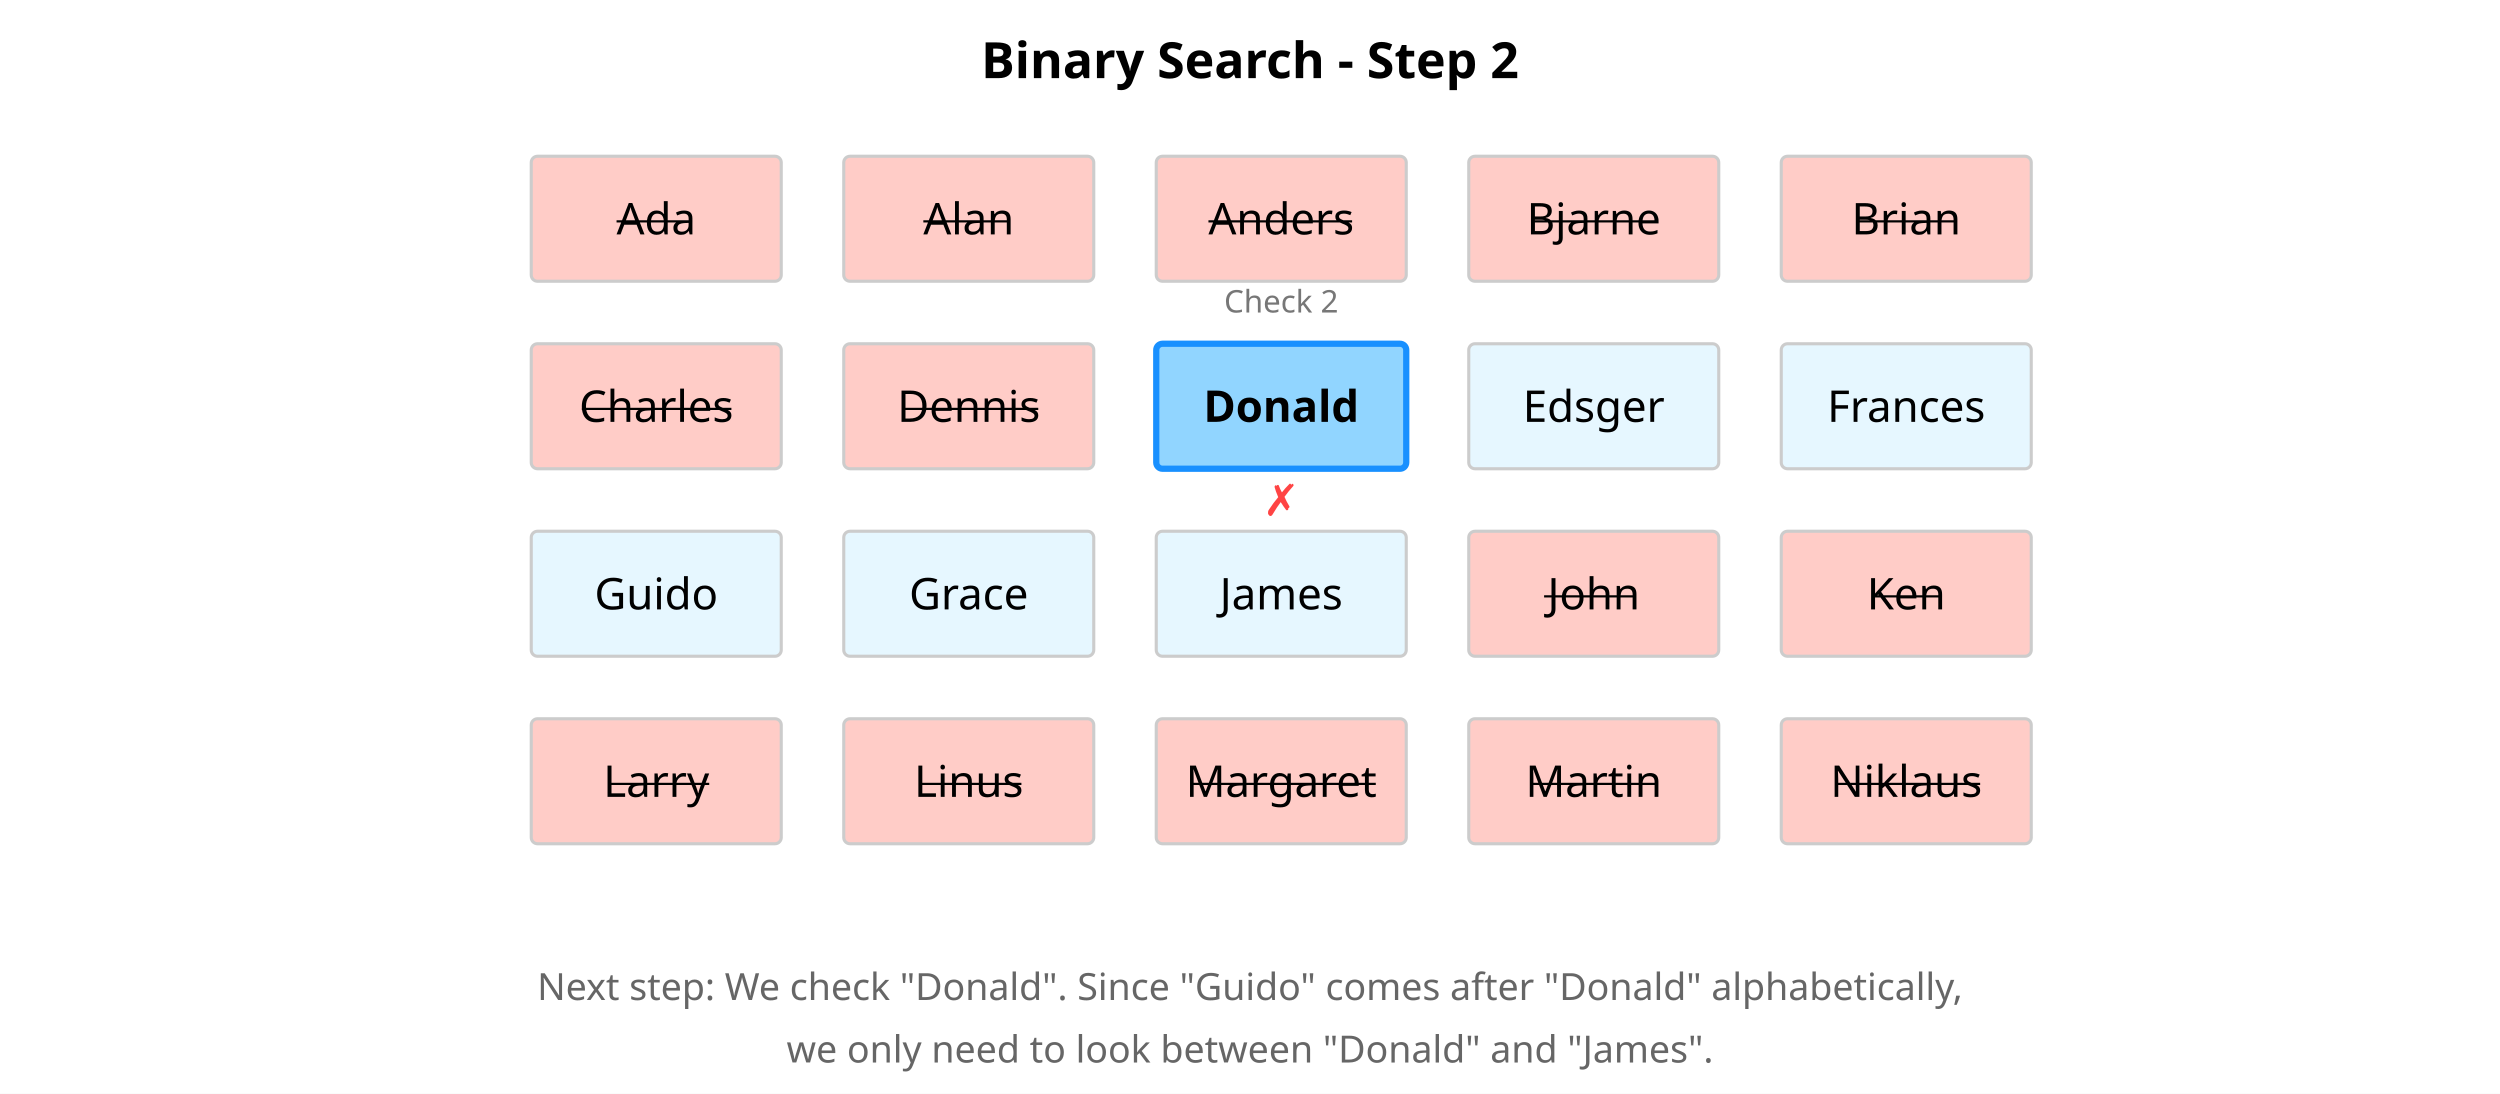
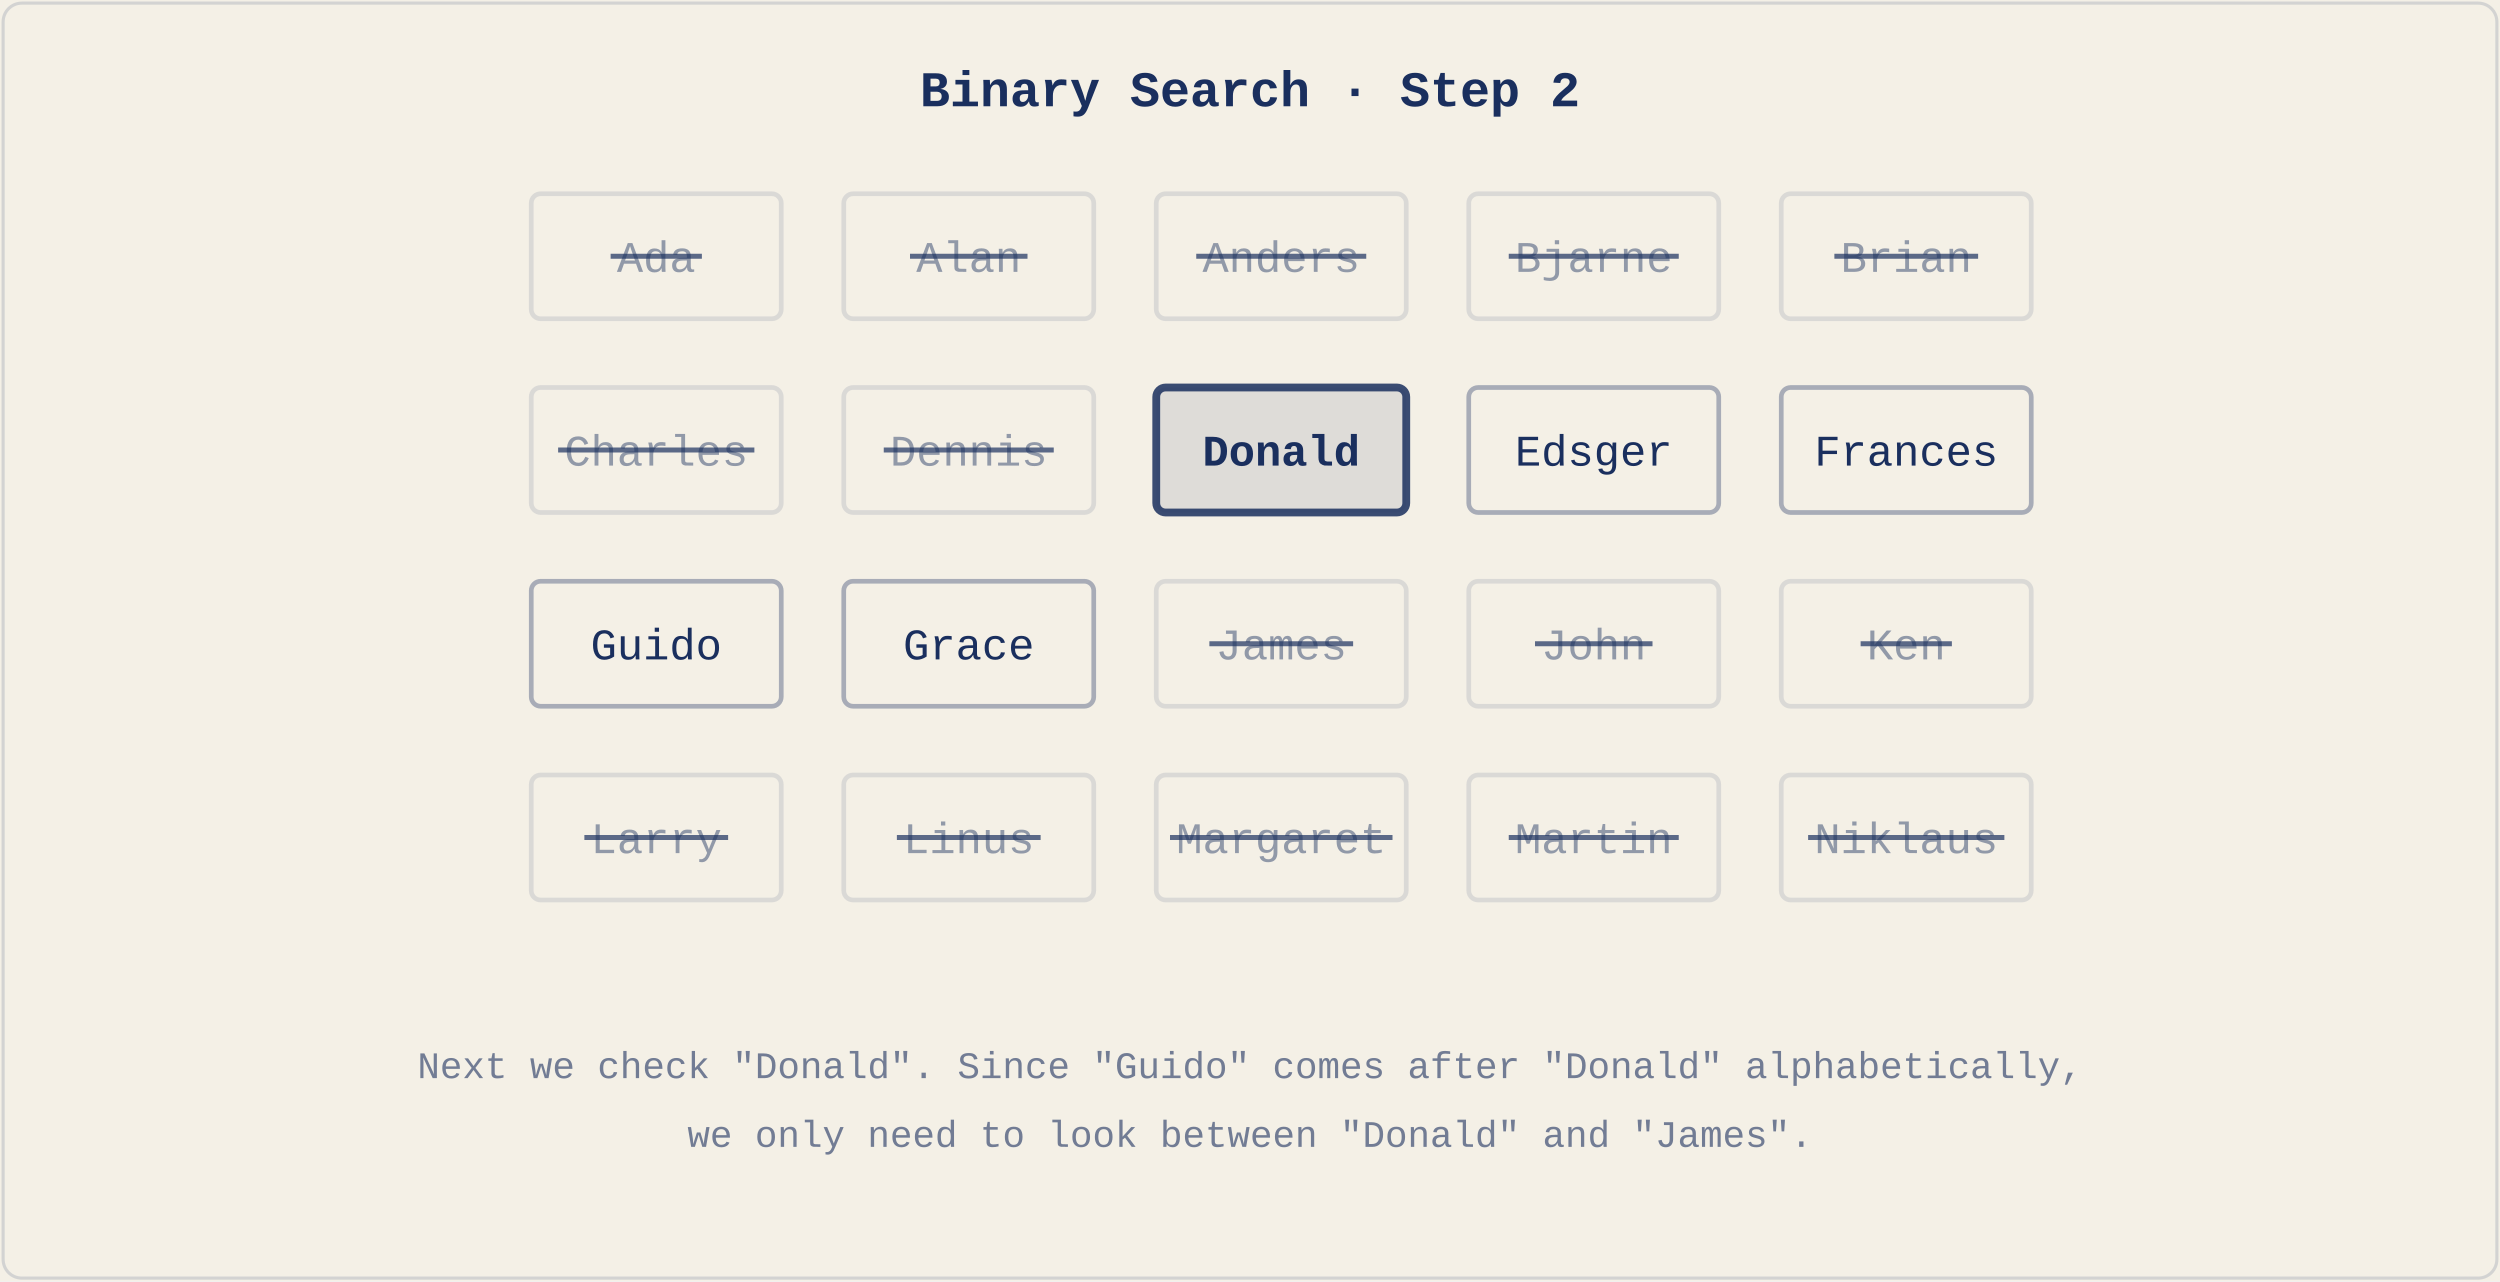
- <svg xmlns="http://www.w3.org/2000/svg" viewBox="0 0 800 350">
+ <svg xmlns="http://www.w3.org/2000/svg" viewBox="0 0 800 410">
  <style>
-     .box { stroke: #ccc; stroke-width: 1; }
-     .highlight { fill: #e6f7ff; }
-     .current { fill: #91d5ff; stroke: #1890ff; stroke-width: 2; }
-     .eliminated { fill: #ffccc7; }
-     text { font-family: sans-serif; text-anchor: middle; }
+     text { font-family: 'Courier New', 'Courier', monospace; text-anchor: middle; fill: #1a2f5e; }
+     .title { font-size: 16px; font-weight: bold; }
    .name { font-size: 14px; }
-     .step { font-size: 10px; fill: #777; }
-     .result { font-size: 14px; font-weight: bold; }
-     .fail { fill: #f44; }
-     .pass { fill: #52c41a; }
-     .caption { font-size: 12px; fill: #666; }
-     .strike { text-decoration: line-through; }
+     .caption { font-size: 12px; opacity: 0.6; }
+ 
+     .box { fill: #f4f0e6; stroke: #1a2f5e; stroke-width: 1.5; stroke-opacity: 0.35; }
+     .current { fill: #1a2f5e; fill-opacity: 0.10; stroke-opacity: 0.85; stroke-width: 2.5; }
+     .eliminated { stroke-opacity: 0.12; }
+     .found { fill: #1a2f5e; stroke-opacity: 0; }
+     .ring { fill: none; stroke: #1a2f5e; stroke-width: 1.2; stroke-opacity: 0.35; stroke-dasharray: 5 4; }
+     .strike { stroke: #1a2f5e; stroke-opacity: 0.7; stroke-width: 1.6; }
+ 
+     .faded { fill-opacity: 0.45; }
+     .pending { fill-opacity: 0.4; }
+     .midname { font-weight: bold; }
+     .oncream { fill: #f4f0e6; font-weight: bold; }
+     .frame { fill: none; stroke: #1a2f5e; stroke-opacity: 0.15; }
  </style>
-   <rect width="800" height="350" fill="white" />
-   <text x="400" y="25" font-size="16" font-weight="bold">Binary Search - Step 2</text>
-   <g transform="translate(170, 50)">
-     <rect width="80" height="40" rx="2" class="box eliminated" />
-     <text x="40" y="25" class="name strike">Ada</text>
+   <rect width="800" height="410" fill="#f4f0e6" />
+   <rect x="1" y="1" width="798" height="408" rx="6" class="frame" />
+   <text x="400" y="34" class="title">Binary Search · Step 2</text>
+   <g transform="translate(170, 62)">
+     <rect width="80" height="40" rx="3" class="box eliminated" />
+     <text x="40" y="25" class="name faded">Ada</text>
+     <line x1="25.4" y1="20" x2="54.6" y2="20" class="strike" />
  </g>
-   <g transform="translate(270, 50)">
-     <rect width="80" height="40" rx="2" class="box eliminated" />
-     <text x="40" y="25" class="name strike">Alan</text>
+   <g transform="translate(270, 62)">
+     <rect width="80" height="40" rx="3" class="box eliminated" />
+     <text x="40" y="25" class="name faded">Alan</text>
+     <line x1="21.2" y1="20" x2="58.8" y2="20" class="strike" />
  </g>
-   <g transform="translate(370, 50)">
-     <rect width="80" height="40" rx="2" class="box eliminated" />
-     <text x="40" y="25" class="name strike">Anders</text>
+   <g transform="translate(370, 62)">
+     <rect width="80" height="40" rx="3" class="box eliminated" />
+     <text x="40" y="25" class="name faded">Anders</text>
+     <line x1="12.8" y1="20" x2="67.2" y2="20" class="strike" />
  </g>
-   <g transform="translate(470, 50)">
-     <rect width="80" height="40" rx="2" class="box eliminated" />
-     <text x="40" y="25" class="name strike">Bjarne</text>
+   <g transform="translate(470, 62)">
+     <rect width="80" height="40" rx="3" class="box eliminated" />
+     <text x="40" y="25" class="name faded">Bjarne</text>
+     <line x1="12.8" y1="20" x2="67.2" y2="20" class="strike" />
  </g>
-   <g transform="translate(570, 50)">
-     <rect width="80" height="40" rx="2" class="box eliminated" />
-     <text x="40" y="25" class="name strike">Brian</text>
+   <g transform="translate(570, 62)">
+     <rect width="80" height="40" rx="3" class="box eliminated" />
+     <text x="40" y="25" class="name faded">Brian</text>
+     <line x1="17.0" y1="20" x2="63.0" y2="20" class="strike" />
  </g>
-   <g transform="translate(170, 110)">
-     <rect width="80" height="40" rx="2" class="box eliminated" />
-     <text x="40" y="25" class="name strike">Charles</text>
+   <g transform="translate(170, 124)">
+     <rect width="80" height="40" rx="3" class="box eliminated" />
+     <text x="40" y="25" class="name faded">Charles</text>
+     <line x1="8.6" y1="20" x2="71.4" y2="20" class="strike" />
  </g>
-   <g transform="translate(270, 110)">
-     <rect width="80" height="40" rx="2" class="box eliminated" />
-     <text x="40" y="25" class="name strike">Dennis</text>
+   <g transform="translate(270, 124)">
+     <rect width="80" height="40" rx="3" class="box eliminated" />
+     <text x="40" y="25" class="name faded">Dennis</text>
+     <line x1="12.8" y1="20" x2="67.2" y2="20" class="strike" />
  </g>
-   <g transform="translate(370, 110)">
-     <rect width="80" height="40" rx="2" class="box current" />
-     <text x="40" y="25" class="name" font-weight="bold">Donald</text>
-     <text x="40" y="-10" class="step">Check 2</text>
-     <text x="40" y="55" class="result fail">✗</text>
+   <g transform="translate(370, 124)">
+     <rect width="80" height="40" rx="3" class="box current" />
+     <text x="40" y="25" class="name midname">Donald</text>
  </g>
-   <g transform="translate(470, 110)">
-     <rect width="80" height="40" rx="2" class="box highlight" />
+   <g transform="translate(470, 124)">
+     <rect width="80" height="40" rx="3" class="box" />
    <text x="40" y="25" class="name">Edsger</text>
  </g>
-   <g transform="translate(570, 110)">
-     <rect width="80" height="40" rx="2" class="box highlight" />
+   <g transform="translate(570, 124)">
+     <rect width="80" height="40" rx="3" class="box" />
    <text x="40" y="25" class="name">Frances</text>
  </g>
-   <g transform="translate(170, 170)">
-     <rect width="80" height="40" rx="2" class="box highlight" />
+   <g transform="translate(170, 186)">
+     <rect width="80" height="40" rx="3" class="box" />
    <text x="40" y="25" class="name">Guido</text>
  </g>
-   <g transform="translate(270, 170)">
-     <rect width="80" height="40" rx="2" class="box highlight" />
+   <g transform="translate(270, 186)">
+     <rect width="80" height="40" rx="3" class="box" />
    <text x="40" y="25" class="name">Grace</text>
  </g>
-   <g transform="translate(370, 170)">
-     <rect width="80" height="40" rx="2" class="box highlight" />
-     <text x="40" y="25" class="name">James</text>
+   <g transform="translate(370, 186)">
+     <rect width="80" height="40" rx="3" class="box eliminated" />
+     <text x="40" y="25" class="name faded">James</text>
+     <line x1="17.0" y1="20" x2="63.0" y2="20" class="strike" />
  </g>
-   <g transform="translate(470, 170)">
-     <rect width="80" height="40" rx="2" class="box eliminated" />
-     <text x="40" y="25" class="name strike">John</text>
+   <g transform="translate(470, 186)">
+     <rect width="80" height="40" rx="3" class="box eliminated" />
+     <text x="40" y="25" class="name faded">John</text>
+     <line x1="21.2" y1="20" x2="58.8" y2="20" class="strike" />
  </g>
-   <g transform="translate(570, 170)">
-     <rect width="80" height="40" rx="2" class="box eliminated" />
-     <text x="40" y="25" class="name strike">Ken</text>
+   <g transform="translate(570, 186)">
+     <rect width="80" height="40" rx="3" class="box eliminated" />
+     <text x="40" y="25" class="name faded">Ken</text>
+     <line x1="25.4" y1="20" x2="54.6" y2="20" class="strike" />
  </g>
-   <g transform="translate(170, 230)">
-     <rect width="80" height="40" rx="2" class="box eliminated" />
-     <text x="40" y="25" class="name strike">Larry</text>
+   <g transform="translate(170, 248)">
+     <rect width="80" height="40" rx="3" class="box eliminated" />
+     <text x="40" y="25" class="name faded">Larry</text>
+     <line x1="17.0" y1="20" x2="63.0" y2="20" class="strike" />
  </g>
-   <g transform="translate(270, 230)">
-     <rect width="80" height="40" rx="2" class="box eliminated" />
-     <text x="40" y="25" class="name strike">Linus</text>
+   <g transform="translate(270, 248)">
+     <rect width="80" height="40" rx="3" class="box eliminated" />
+     <text x="40" y="25" class="name faded">Linus</text>
+     <line x1="17.0" y1="20" x2="63.0" y2="20" class="strike" />
  </g>
-   <g transform="translate(370, 230)">
-     <rect width="80" height="40" rx="2" class="box eliminated" />
-     <text x="40" y="25" class="name strike">Margaret</text>
+   <g transform="translate(370, 248)">
+     <rect width="80" height="40" rx="3" class="box eliminated" />
+     <text x="40" y="25" class="name faded">Margaret</text>
+     <line x1="4.4" y1="20" x2="75.6" y2="20" class="strike" />
  </g>
-   <g transform="translate(470, 230)">
-     <rect width="80" height="40" rx="2" class="box eliminated" />
-     <text x="40" y="25" class="name strike">Martin</text>
+   <g transform="translate(470, 248)">
+     <rect width="80" height="40" rx="3" class="box eliminated" />
+     <text x="40" y="25" class="name faded">Martin</text>
+     <line x1="12.8" y1="20" x2="67.2" y2="20" class="strike" />
  </g>
-   <g transform="translate(570, 230)">
-     <rect width="80" height="40" rx="2" class="box eliminated" />
-     <text x="40" y="25" class="name strike">Niklaus</text>
+   <g transform="translate(570, 248)">
+     <rect width="80" height="40" rx="3" class="box eliminated" />
+     <text x="40" y="25" class="name faded">Niklaus</text>
+     <line x1="8.6" y1="20" x2="71.4" y2="20" class="strike" />
  </g>
-   <text x="400" y="320" class="caption" text-anchor="middle">Next step: We check "Donald". Since "Guido" comes after "Donald" alphabetically,</text>
-   <text x="400" y="340" class="caption" text-anchor="middle">we only need to look between "Donald" and "James".</text>
+   <text x="400" y="345" class="caption">Next we check "Donald". Since "Guido" comes after "Donald" alphabetically,</text>
+   <text x="400" y="367" class="caption">we only need to look between "Donald" and "James".</text>
</svg>
